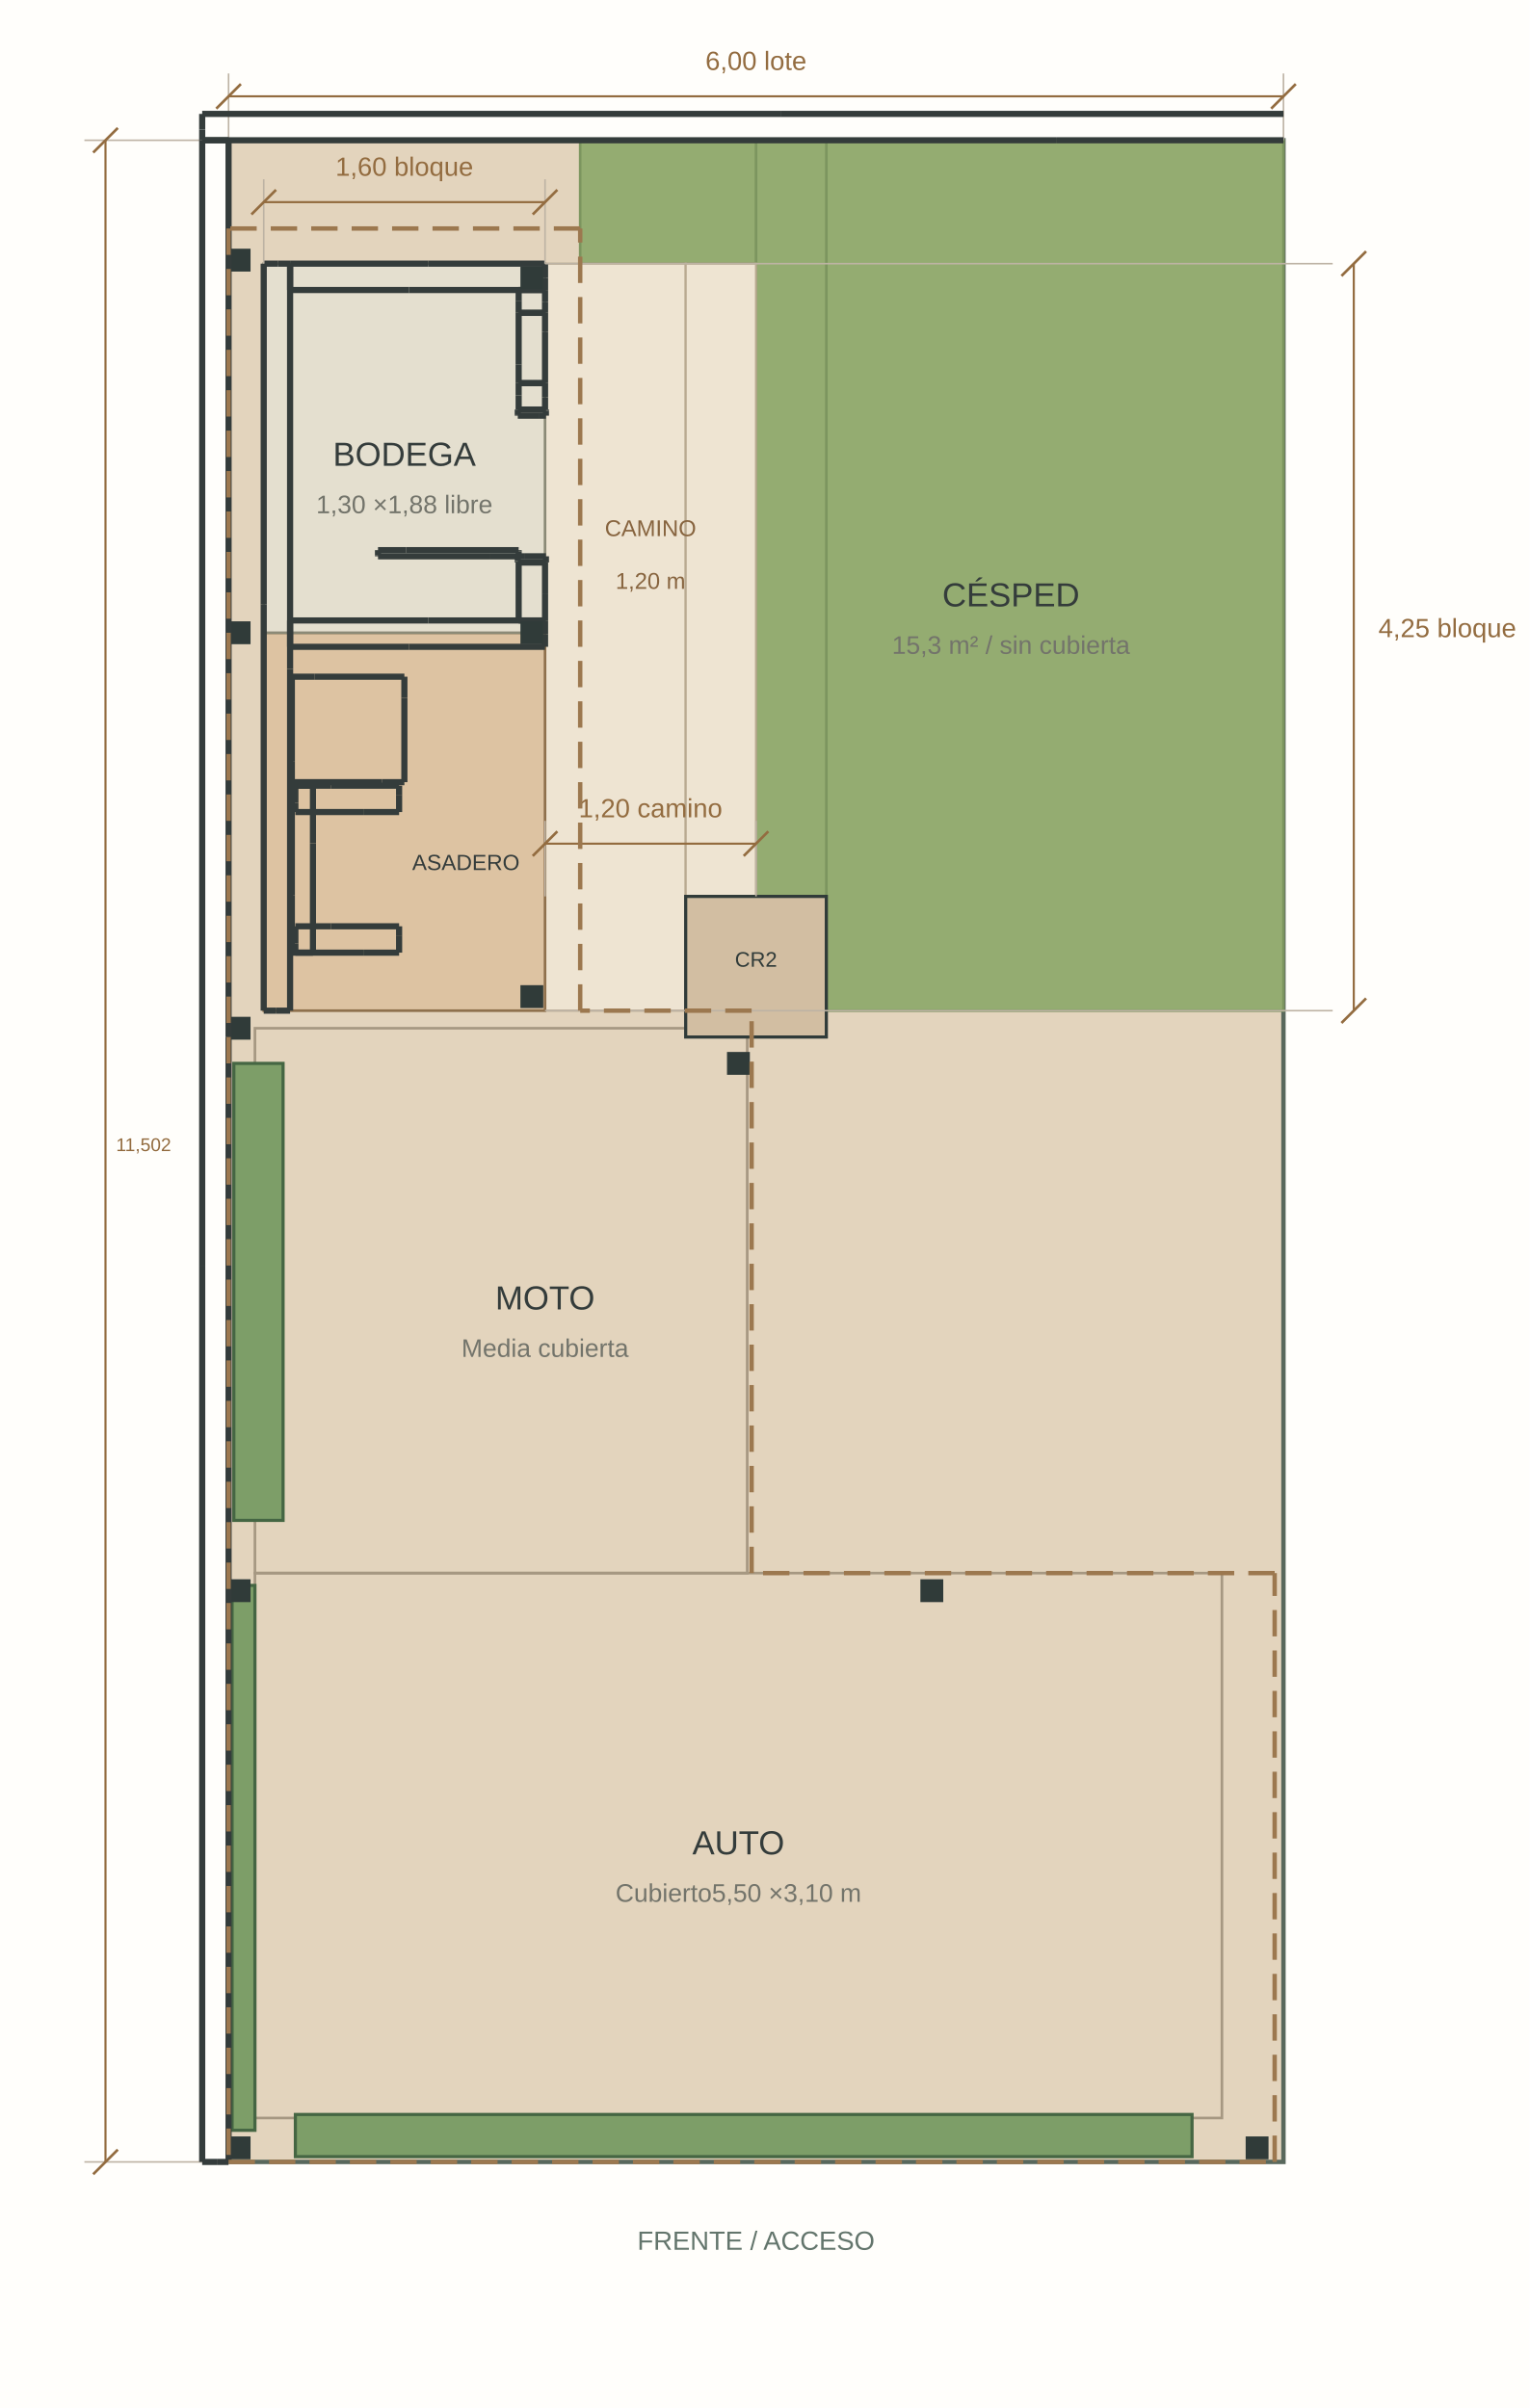
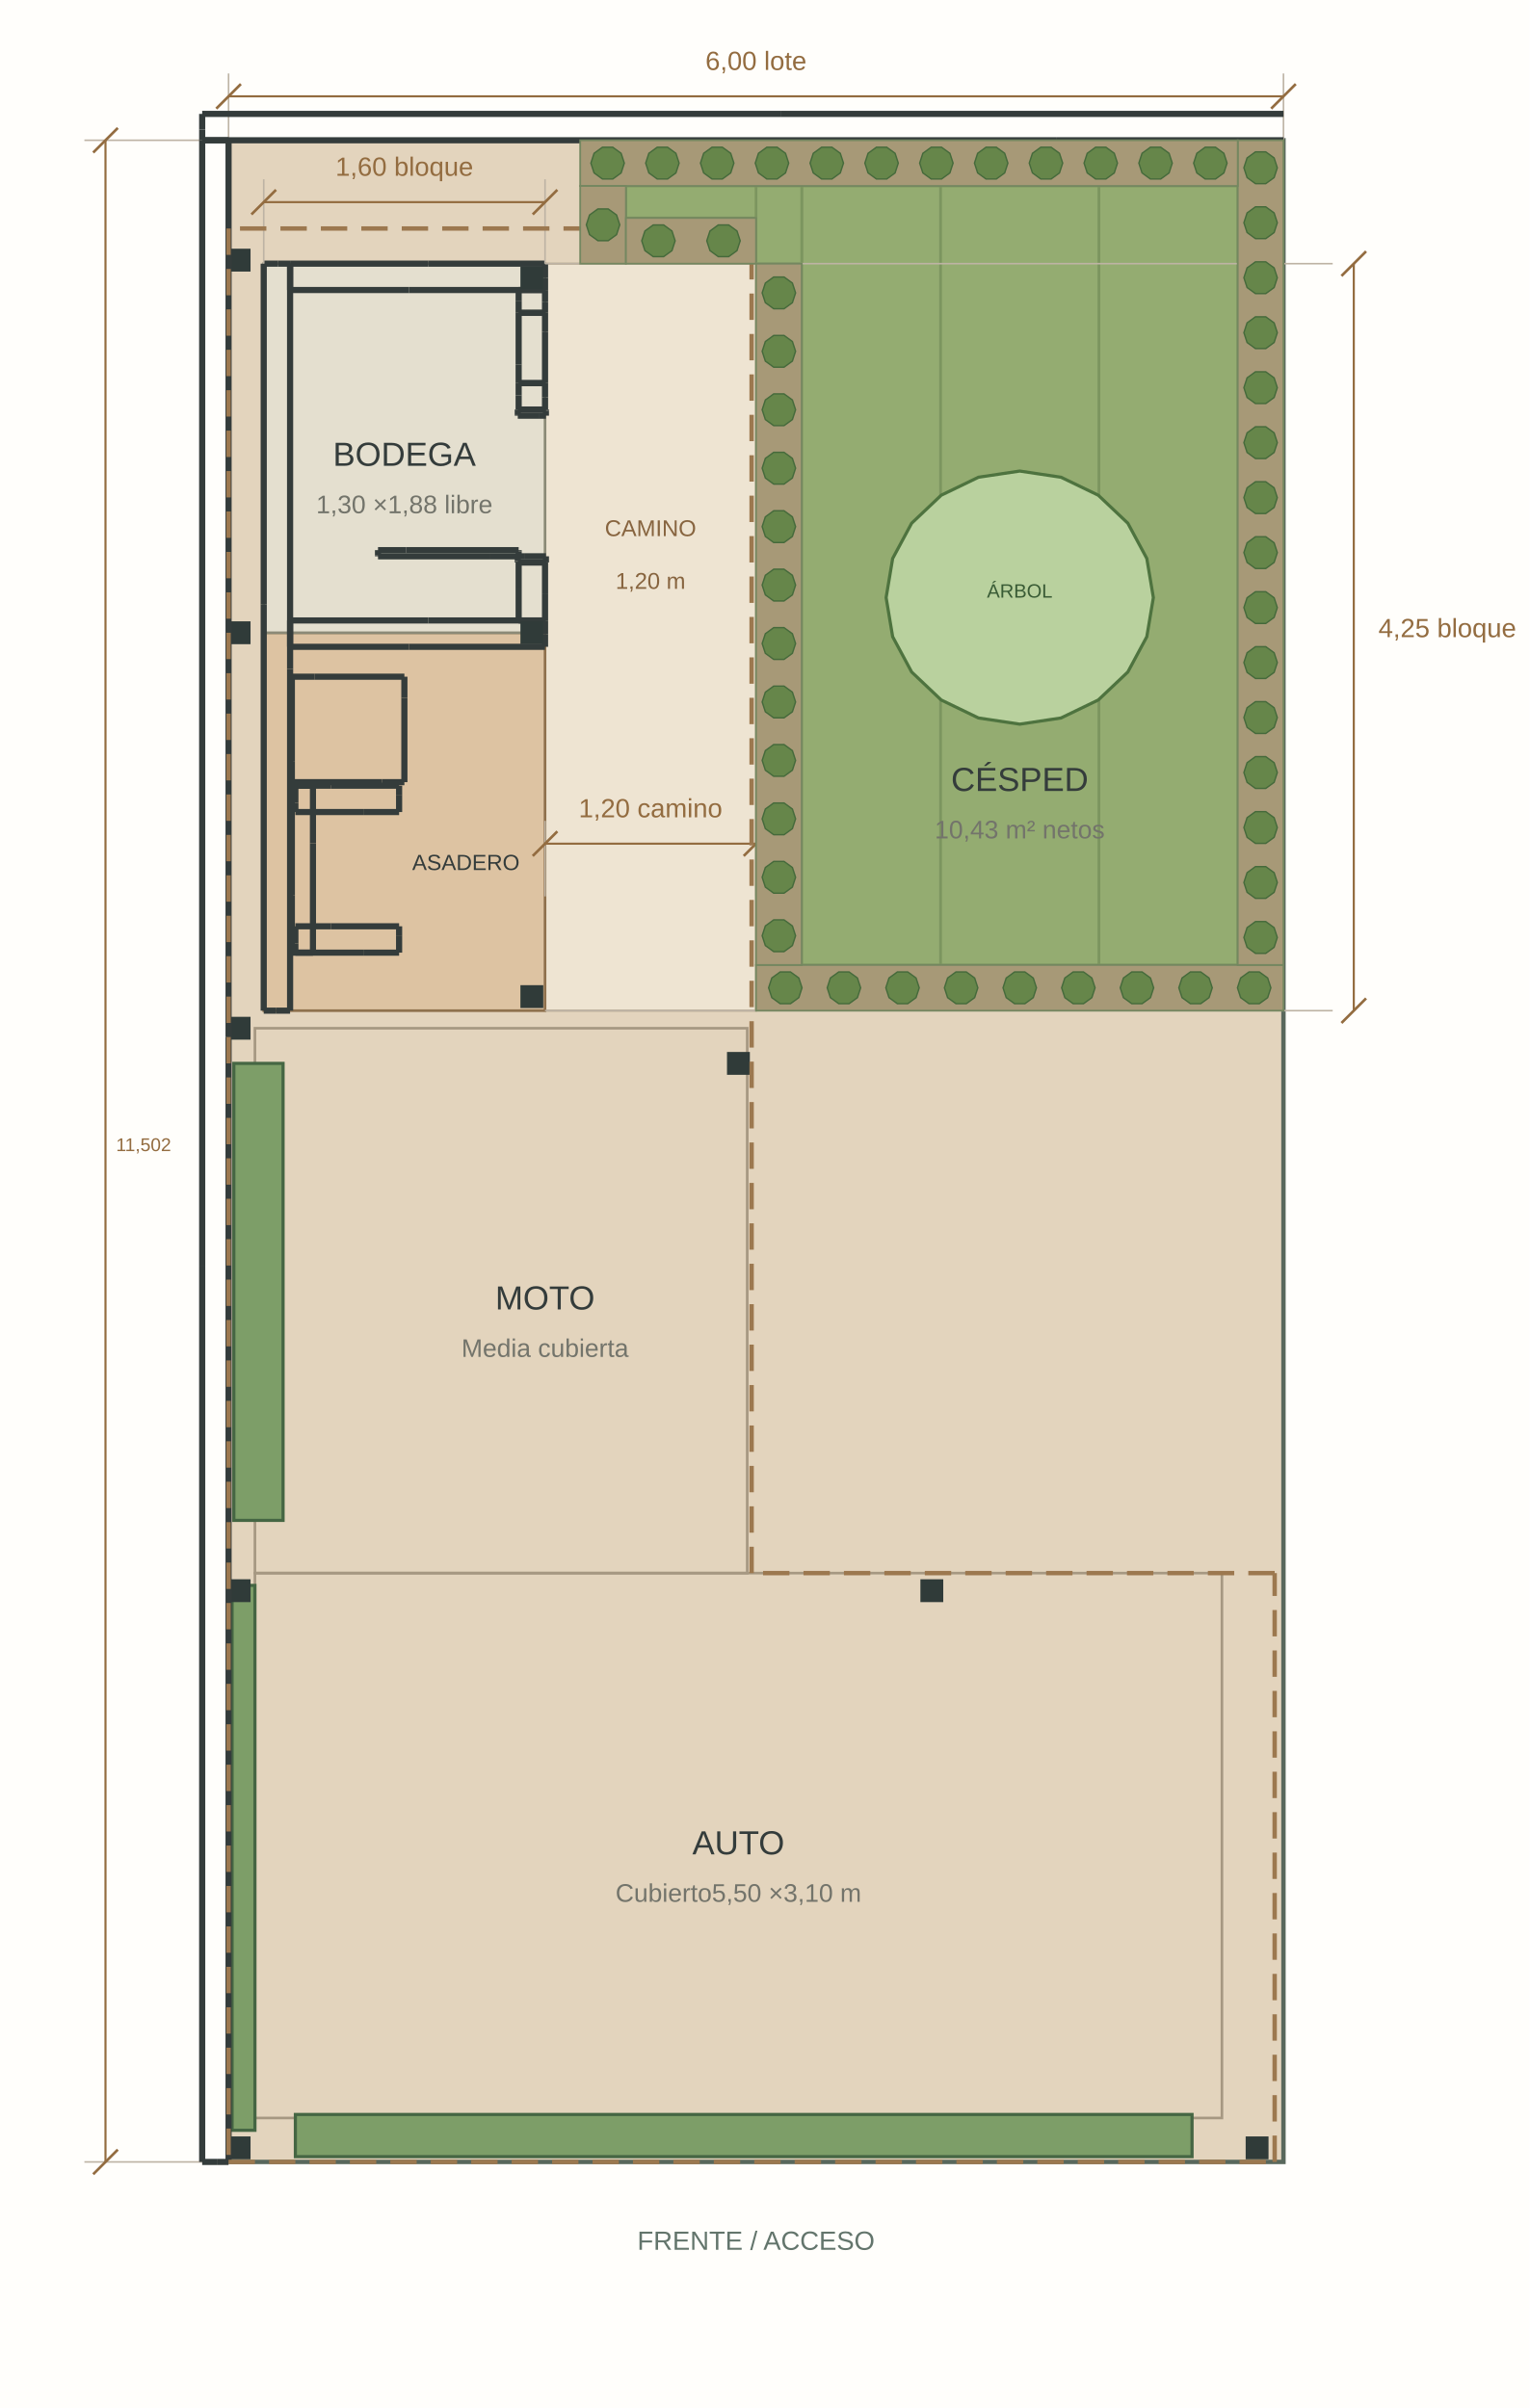
<svg xmlns="http://www.w3.org/2000/svg" viewBox="0 0 696 1096.0" role="img" aria-label="Patio · jardín, camino, asadero y bodega">
  <rect width="100%" height="100%" fill="#fffefb" />
  <polygon points="104.0,984.0 584.0,984.0 584.0,63.84 104.0,63.84" fill="#e3d4bd" stroke="#59685c" stroke-width="2.0" />
-   <polygon points="376.0,460.0 584.0,460.0 584.0,63.84 376.0,63.84" fill="#94ac71" stroke="#7c955f" stroke-width="1.2" />
-   <polygon points="344.0,408.0 376.0,408.0 376.0,63.84 344.0,63.84" fill="#94ac71" stroke="#7c955f" stroke-width="1.2" />
-   <polygon points="264.0,120.0 344.0,120.0 344.0,63.84 264.0,63.84" fill="#94ac71" stroke="#7c955f" stroke-width="1.2" />
-   <polygon points="248.0,460.0 312.0,460.0 312.0,120.0 248.0,120.0" fill="#eee4d2" stroke="#b9aa91" stroke-width="0.96" />
-   <polygon points="312.0,408.0 344.0,408.0 344.0,120.0 312.0,120.0" fill="#eee4d2" stroke="#b9aa91" stroke-width="0.96" />
+   <polygon points="364.8,439.2 428.0,439.2 428.0,84.64 364.8,84.64" fill="#94ac71" stroke="#7c955f" stroke-width="1.2" />
+   <polygon points="500.0,439.2 563.2,439.2 563.2,84.64 500.0,84.64" fill="#94ac71" stroke="#7c955f" stroke-width="1.2" />
+   <polygon points="428.0,439.2 500.0,439.2 500.0,308.0 428.0,308.0" fill="#94ac71" stroke="#7c955f" stroke-width="1.2" />
+   <polygon points="428.0,236.0 500.0,236.0 500.0,84.64 428.0,84.64" fill="#94ac71" stroke="#7c955f" stroke-width="1.2" />
+   <polygon points="344.0,120.0 364.8,120.0 364.8,84.64 344.0,84.64" fill="#94ac71" stroke="#7c955f" stroke-width="1.2" />
+   <polygon points="284.8,99.2 344.0,99.2 344.0,84.64 284.8,84.64" fill="#94ac71" stroke="#7c955f" stroke-width="1.2" />
+   <polygon points="248.0,460.0 344.0,460.0 344.0,120.0 248.0,120.0" fill="#eee4d2" stroke="#b9aa91" stroke-width="0.96" />
  <polygon points="120.0,460.0 248.0,460.0 248.0,288.0 120.0,288.0" fill="#ddc3a2" stroke="#8f714d" stroke-width="1.2" />
  <polygon points="120.0,288.0 248.0,288.0 248.0,120.0 120.0,120.0" fill="#e4dfcf" stroke="#8b8a77" stroke-width="1.2" />
  <polyline points="132.0,460.0 125.489,460.0" fill="none" stroke="#343c3b" stroke-width="2.8" />
  <polyline points="125.489,460.0 120.0,460.0" fill="none" stroke="#343c3b" stroke-width="2.8" />
  <polyline points="132.0,120.0 132.0,304.491" fill="none" stroke="#343c3b" stroke-width="2.8" />
  <polyline points="132.0,304.491 132.0,460.0" fill="none" stroke="#343c3b" stroke-width="2.8" />
  <polyline points="120.0,120.0 126.523,120.0" fill="none" stroke="#343c3b" stroke-width="2.8" />
  <polyline points="126.523,120.0 132.0,120.0" fill="none" stroke="#343c3b" stroke-width="2.8" />
  <polyline points="120.0,460.0 120.0,275.187" fill="none" stroke="#343c3b" stroke-width="2.8" />
  <polyline points="120.0,275.187 120.0,120.0" fill="none" stroke="#343c3b" stroke-width="2.8" />
  <polyline points="248.0,294.4 186.144,294.4" fill="none" stroke="#343c3b" stroke-width="2.8" />
  <polyline points="186.144,294.4 132.0,294.4" fill="none" stroke="#343c3b" stroke-width="2.8" />
  <polyline points="248.0,282.4 248.0,288.799" fill="none" stroke="#343c3b" stroke-width="2.8" />
  <polyline points="248.0,288.799 248.0,294.4" fill="none" stroke="#343c3b" stroke-width="2.8" />
  <polyline points="132.0,282.4 194.944,282.4" fill="none" stroke="#343c3b" stroke-width="2.8" />
  <polyline points="194.944,282.4 248.0,282.4" fill="none" stroke="#343c3b" stroke-width="2.8" />
  <polyline points="132.0,294.4 132.0,287.889" fill="none" stroke="#343c3b" stroke-width="2.8" />
  <polyline points="132.0,287.889 132.0,282.4" fill="none" stroke="#343c3b" stroke-width="2.8" />
  <polyline points="248.0,132.0 186.144,132.0" fill="none" stroke="#343c3b" stroke-width="2.8" />
  <polyline points="186.144,132.0 132.0,132.0" fill="none" stroke="#343c3b" stroke-width="2.8" />
  <polyline points="248.0,120.0 248.0,126.399" fill="none" stroke="#343c3b" stroke-width="2.8" />
  <polyline points="248.0,126.399 248.0,132.0" fill="none" stroke="#343c3b" stroke-width="2.8" />
  <polyline points="132.0,120.0 194.944,120.0" fill="none" stroke="#343c3b" stroke-width="2.8" />
  <polyline points="194.944,120.0 248.0,120.0" fill="none" stroke="#343c3b" stroke-width="2.8" />
  <polyline points="132.0,132.0 132.0,125.489" fill="none" stroke="#343c3b" stroke-width="2.8" />
  <polyline points="132.0,125.489 132.0,120.0" fill="none" stroke="#343c3b" stroke-width="2.8" />
  <polyline points="248.0,282.4 241.601,282.4" fill="none" stroke="#343c3b" stroke-width="2.8" />
  <polyline points="241.601,282.4 236.0,282.4" fill="none" stroke="#343c3b" stroke-width="2.8" />
  <polyline points="248.0,256.0 248.0,270.078" fill="none" stroke="#343c3b" stroke-width="2.8" />
  <polyline points="248.0,270.078 248.0,282.4" fill="none" stroke="#343c3b" stroke-width="2.8" />
  <polyline points="236.0,256.0 242.411,256.0" fill="none" stroke="#343c3b" stroke-width="2.8" />
  <polyline points="242.411,256.0 248.0,256.0" fill="none" stroke="#343c3b" stroke-width="2.8" />
  <polyline points="236.0,282.4 236.0,268.296" fill="none" stroke="#343c3b" stroke-width="2.8" />
  <polyline points="236.0,268.296 236.0,256.0" fill="none" stroke="#343c3b" stroke-width="2.8" />
  <polyline points="248.0,186.4 241.601,186.4" fill="none" stroke="#343c3b" stroke-width="2.8" />
  <polyline points="241.601,186.4 236.0,186.4" fill="none" stroke="#343c3b" stroke-width="2.8" />
  <polyline points="248.0,174.4 248.0,180.799" fill="none" stroke="#343c3b" stroke-width="2.8" />
  <polyline points="248.0,180.799 248.0,186.4" fill="none" stroke="#343c3b" stroke-width="2.8" />
  <polyline points="236.0,174.4 242.411,174.4" fill="none" stroke="#343c3b" stroke-width="2.8" />
  <polyline points="242.411,174.4 248.0,174.4" fill="none" stroke="#343c3b" stroke-width="2.8" />
  <polyline points="236.0,186.4 236.0,179.989" fill="none" stroke="#343c3b" stroke-width="2.8" />
  <polyline points="236.0,179.989 236.0,174.4" fill="none" stroke="#343c3b" stroke-width="2.8" />
  <polyline points="248.0,142.4 241.601,142.4" fill="none" stroke="#343c3b" stroke-width="2.8" />
  <polyline points="241.601,142.4 236.0,142.4" fill="none" stroke="#343c3b" stroke-width="2.8" />
  <polyline points="248.0,132.0 248.0,137.546" fill="none" stroke="#343c3b" stroke-width="2.8" />
  <polyline points="248.0,137.546 248.0,142.4" fill="none" stroke="#343c3b" stroke-width="2.8" />
  <polyline points="236.0,132.0 242.411,132.0" fill="none" stroke="#343c3b" stroke-width="2.8" />
  <polyline points="242.411,132.0 248.0,132.0" fill="none" stroke="#343c3b" stroke-width="2.8" />
  <polyline points="236.0,142.4 236.0,136.844" fill="none" stroke="#343c3b" stroke-width="2.8" />
  <polyline points="236.0,136.844 236.0,132.0" fill="none" stroke="#343c3b" stroke-width="2.8" />
  <polyline points="248.0,174.4 244.8,174.4" fill="none" stroke="#343c3b" stroke-width="2.8" />
  <polyline points="244.8,174.4 236.0,174.4" fill="none" stroke="#343c3b" stroke-width="2.8" />
  <polyline points="248.0,142.4 248.0,150.933" fill="none" stroke="#343c3b" stroke-width="2.8" />
  <polyline points="248.0,150.933 248.0,174.4" fill="none" stroke="#343c3b" stroke-width="2.8" />
  <polyline points="236.0,142.4 239.2,142.4" fill="none" stroke="#343c3b" stroke-width="2.8" />
  <polyline points="239.2,142.4 248.0,142.4" fill="none" stroke="#343c3b" stroke-width="2.8" />
  <polyline points="236.0,174.4 236.0,165.867" fill="none" stroke="#343c3b" stroke-width="2.8" />
  <polyline points="236.0,165.867 236.0,142.4" fill="none" stroke="#343c3b" stroke-width="2.8" />
  <polyline points="236.0,253.2 223.138,253.2" fill="none" stroke="#343c3b" stroke-width="2.8" />
  <polyline points="223.138,253.2 172.0,253.2" fill="none" stroke="#343c3b" stroke-width="2.8" />
  <polyline points="236.0,250.4 236.0,250.963" fill="none" stroke="#343c3b" stroke-width="2.8" />
  <polyline points="236.0,250.963 236.0,253.2" fill="none" stroke="#343c3b" stroke-width="2.8" />
  <polyline points="172.0,250.4 184.862,250.4" fill="none" stroke="#343c3b" stroke-width="2.8" />
  <polyline points="184.862,250.4 236.0,250.4" fill="none" stroke="#343c3b" stroke-width="2.8" />
  <polyline points="172.0,253.2 172.0,252.637" fill="none" stroke="#343c3b" stroke-width="2.8" />
  <polyline points="172.0,252.637 172.0,250.4" fill="none" stroke="#343c3b" stroke-width="2.8" />
  <polyline points="248.4,256.0 245.492,256.0" fill="none" stroke="#343c3b" stroke-width="2.8" />
  <polyline points="245.492,256.0 235.6,256.0" fill="none" stroke="#343c3b" stroke-width="2.8" />
  <polyline points="248.4,253.2 248.4,253.836" fill="none" stroke="#343c3b" stroke-width="2.8" />
  <polyline points="248.4,253.836 248.4,256.0" fill="none" stroke="#343c3b" stroke-width="2.8" />
  <polyline points="235.6,253.2 238.508,253.2" fill="none" stroke="#343c3b" stroke-width="2.8" />
  <polyline points="238.508,253.2 248.4,253.2" fill="none" stroke="#343c3b" stroke-width="2.8" />
  <polyline points="235.6,256.0 235.6,255.364" fill="none" stroke="#343c3b" stroke-width="2.8" />
  <polyline points="235.6,255.364 235.6,253.2" fill="none" stroke="#343c3b" stroke-width="2.8" />
  <polyline points="248.4,189.2 245.492,189.2" fill="none" stroke="#343c3b" stroke-width="2.8" />
  <polyline points="245.492,189.2 235.6,189.2" fill="none" stroke="#343c3b" stroke-width="2.8" />
  <polyline points="248.4,186.4 248.4,187.036" fill="none" stroke="#343c3b" stroke-width="2.8" />
  <polyline points="248.4,187.036 248.4,189.2" fill="none" stroke="#343c3b" stroke-width="2.8" />
  <polyline points="235.6,186.4 238.508,186.4" fill="none" stroke="#343c3b" stroke-width="2.8" />
  <polyline points="238.508,186.4 248.4,186.4" fill="none" stroke="#343c3b" stroke-width="2.8" />
  <polyline points="235.6,189.2 235.6,188.564" fill="none" stroke="#343c3b" stroke-width="2.8" />
  <polyline points="235.6,188.564 235.6,186.4" fill="none" stroke="#343c3b" stroke-width="2.8" />
  <polyline points="181.6,433.6 165.324,433.6" fill="none" stroke="#343c3b" stroke-width="2.8" />
  <polyline points="165.324,433.6 134.4,433.6" fill="none" stroke="#343c3b" stroke-width="2.8" />
  <polyline points="181.6,421.6 181.6,425.738" fill="none" stroke="#343c3b" stroke-width="2.8" />
  <polyline points="181.6,425.738 181.6,433.6" fill="none" stroke="#343c3b" stroke-width="2.8" />
  <polyline points="134.4,421.6 150.676,421.6" fill="none" stroke="#343c3b" stroke-width="2.8" />
  <polyline points="150.676,421.6 181.6,421.6" fill="none" stroke="#343c3b" stroke-width="2.8" />
  <polyline points="134.4,433.6 134.4,429.462" fill="none" stroke="#343c3b" stroke-width="2.8" />
  <polyline points="134.4,429.462 134.4,421.6" fill="none" stroke="#343c3b" stroke-width="2.8" />
  <polyline points="181.6,369.6 165.324,369.6" fill="none" stroke="#343c3b" stroke-width="2.8" />
  <polyline points="165.324,369.6 134.4,369.6" fill="none" stroke="#343c3b" stroke-width="2.8" />
  <polyline points="181.6,357.6 181.6,361.738" fill="none" stroke="#343c3b" stroke-width="2.8" />
  <polyline points="181.6,361.738 181.6,369.6" fill="none" stroke="#343c3b" stroke-width="2.8" />
  <polyline points="134.4,357.6 150.676,357.6" fill="none" stroke="#343c3b" stroke-width="2.8" />
  <polyline points="150.676,357.6 181.6,357.6" fill="none" stroke="#343c3b" stroke-width="2.8" />
  <polyline points="134.4,369.6 134.4,365.462" fill="none" stroke="#343c3b" stroke-width="2.8" />
  <polyline points="134.4,365.462 134.4,357.6" fill="none" stroke="#343c3b" stroke-width="2.8" />
  <polyline points="142.4,433.6 139.09,433.6" fill="none" stroke="#343c3b" stroke-width="2.8" />
  <polyline points="139.09,433.6 132.8,433.6" fill="none" stroke="#343c3b" stroke-width="2.8" />
  <polyline points="142.4,357.6 142.4,383.807" fill="none" stroke="#343c3b" stroke-width="2.8" />
  <polyline points="142.4,383.807 142.4,433.6" fill="none" stroke="#343c3b" stroke-width="2.8" />
  <polyline points="132.8,357.6 136.11,357.6" fill="none" stroke="#343c3b" stroke-width="2.8" />
  <polyline points="136.11,357.6 142.4,357.6" fill="none" stroke="#343c3b" stroke-width="2.8" />
  <polyline points="132.8,433.6 132.8,407.393" fill="none" stroke="#343c3b" stroke-width="2.8" />
  <polyline points="132.8,407.393 132.8,357.6" fill="none" stroke="#343c3b" stroke-width="2.8" />
  <polyline points="184.0,356.0 173.76,356.0" fill="none" stroke="#343c3b" stroke-width="2.8" />
  <polyline points="173.76,356.0 132.8,356.0" fill="none" stroke="#343c3b" stroke-width="2.8" />
  <polyline points="184.0,308.0 184.0,317.6" fill="none" stroke="#343c3b" stroke-width="2.8" />
  <polyline points="184.0,317.6 184.0,356.0" fill="none" stroke="#343c3b" stroke-width="2.8" />
  <polyline points="132.8,308.0 143.04,308.0" fill="none" stroke="#343c3b" stroke-width="2.8" />
  <polyline points="143.04,308.0 184.0,308.0" fill="none" stroke="#343c3b" stroke-width="2.8" />
  <polyline points="132.8,356.0 132.8,346.4" fill="none" stroke="#343c3b" stroke-width="2.8" />
  <polyline points="132.8,346.4 132.8,308.0" fill="none" stroke="#343c3b" stroke-width="2.8" />
  <polygon points="116.0,964.0 556.0,964.0 556.0,716.0 116.0,716.0" fill="none" stroke="#a69882" stroke-width="1.2" />
  <polygon points="116.0,716.0 340.0,716.0 340.0,468.0 116.0,468.0" fill="none" stroke="#a69882" stroke-width="1.2" />
  <polygon points="105.6,969.6 116.0,969.6 116.0,721.6 105.6,721.6" fill="#7d9e68" stroke="#456643" stroke-width="1.44" />
  <polygon points="106.4,692.0 128.8,692.0 128.8,484.0 106.4,484.0" fill="#7d9e68" stroke="#456643" stroke-width="1.44" />
  <polygon points="134.4,981.6 542.4,981.6 542.4,962.4 134.4,962.4" fill="#7d9e68" stroke="#456643" stroke-width="1.44" />
  <polygon points="104.0,982.4 113.6,982.4 113.6,972.8 104.0,972.8" fill="#303b39" stroke="#303b39" stroke-width="0.8" />
  <polygon points="104.0,728.8 113.6,728.8 113.6,719.2 104.0,719.2" fill="#303b39" stroke="#303b39" stroke-width="0.8" />
  <polygon points="104.0,472.8 113.6,472.8 113.6,463.2 104.0,463.2" fill="#303b39" stroke="#303b39" stroke-width="0.8" />
  <polygon points="104.0,292.8 113.6,292.8 113.6,283.2 104.0,283.2" fill="#303b39" stroke="#303b39" stroke-width="0.8" />
  <polygon points="104.0,123.2 113.6,123.2 113.6,113.6 104.0,113.6" fill="#303b39" stroke="#303b39" stroke-width="0.8" />
  <polygon points="567.2,982.4 576.8,982.4 576.8,972.8 567.2,972.8" fill="#303b39" stroke="#303b39" stroke-width="0.8" />
  <polygon points="419.2,728.8 428.8,728.8 428.8,719.2 419.2,719.2" fill="#303b39" stroke="#303b39" stroke-width="0.8" />
  <polygon points="331.2,488.8 340.8,488.8 340.8,479.2 331.2,479.2" fill="#303b39" stroke="#303b39" stroke-width="0.8" />
  <polygon points="237.2,458.4 246.8,458.4 246.8,448.8 237.2,448.8" fill="#303b39" stroke="#303b39" stroke-width="0.8" />
  <polygon points="237.2,292.8 246.8,292.8 246.8,283.2 237.2,283.2" fill="#303b39" stroke="#303b39" stroke-width="0.8" />
  <polygon points="237.2,131.2 246.8,131.2 246.8,121.6 237.2,121.6" fill="#303b39" stroke="#303b39" stroke-width="0.8" />
-   <polygon points="312.0,472.0 376.0,472.0 376.0,408.0 312.0,408.0" fill="#d2bea2" stroke="#303b39" stroke-width="1.44" />
-   <text x="344.0" y="440.0" font-family="Arial,sans-serif" font-size="9.6" fill="#303b39" text-anchor="middle">CR2</text>
  <text x="336.0" y="844.0" font-family="Arial,sans-serif" font-size="15.2" fill="#343c3b" text-anchor="middle">AUTO</text>
  <text x="336.0" y="865.6" font-family="Arial,sans-serif" font-size="11.6" fill="#73746b" text-anchor="middle">Cubierto5,50 ×3,10 m</text>
  <text x="248.0" y="596.0" font-family="Arial,sans-serif" font-size="15.2" fill="#343c3b" text-anchor="middle">MOTO</text>
  <text x="248.0" y="617.6" font-family="Arial,sans-serif" font-size="11.6" fill="#73746b" text-anchor="middle">Media cubierta</text>
  <text x="212.0" y="396.0" font-family="Arial,sans-serif" font-size="10.0" fill="#343c3b" text-anchor="middle">ASADERO</text>
  <text x="184.0" y="212.0" font-family="Arial,sans-serif" font-size="15.2" fill="#343c3b" text-anchor="middle">BODEGA</text>
  <text x="184.0" y="233.6" font-family="Arial,sans-serif" font-size="11.6" fill="#73746b" text-anchor="middle">1,30 ×1,88 libre</text>
-   <text x="460.0" y="276.0" font-family="Arial,sans-serif" font-size="15.2" fill="#343c3b" text-anchor="middle">CÉSPED</text>
-   <text x="460.0" y="297.6" font-family="Arial,sans-serif" font-size="11.6" fill="#73746b" text-anchor="middle">15,3 m² / sin cubierta</text>
  <text x="296.0" y="244.0" font-family="Arial,sans-serif" font-size="10.4" fill="#87643f" text-anchor="middle">CAMINO</text>
  <text x="296.0" y="268.0" font-family="Arial,sans-serif" font-size="10.4" fill="#87643f" text-anchor="middle">1,20 m</text>
  <polyline points="104.0,63.84 104.0,33.44" fill="none" stroke="#bdb3a4" stroke-width="0.72" data-plan-dimensions="true" />
  <polyline points="584.0,63.84 584.0,33.44" fill="none" stroke="#bdb3a4" stroke-width="0.72" data-plan-dimensions="true" />
  <polyline points="104.0,43.84 584.0,43.84" fill="none" stroke="#936c40" stroke-width="0.96" data-plan-dimensions="true" />
  <polyline points="98.4,49.44 109.6,38.24" fill="none" stroke="#936c40" stroke-width="1.2" data-plan-dimensions="true" />
  <polyline points="578.4,49.44 589.6,38.24" fill="none" stroke="#936c40" stroke-width="1.2" data-plan-dimensions="true" />
  <text x="344.0" y="31.84" font-family="Arial,sans-serif" font-size="12.0" fill="#936c40" text-anchor="middle" data-plan-dimensions="true">6,00 lote</text>
  <polyline points="104.0,984.0 38.4,984.0" fill="none" stroke="#bdb3a4" stroke-width="0.72" data-plan-dimensions="true" />
  <polyline points="104.0,63.84 38.4,63.84" fill="none" stroke="#bdb3a4" stroke-width="0.72" data-plan-dimensions="true" />
  <polyline points="48.0,984.0 48.0,63.84" fill="none" stroke="#936c40" stroke-width="0.96" data-plan-dimensions="true" />
  <polyline points="42.4,989.6 53.6,978.4" fill="none" stroke="#936c40" stroke-width="1.2" data-plan-dimensions="true" />
  <polyline points="42.4,69.44 53.6,58.24" fill="none" stroke="#936c40" stroke-width="1.2" data-plan-dimensions="true" />
  <text x="52.8" y="523.92" font-family="Arial,sans-serif" font-size="8.4" fill="#936c40" text-anchor="start" data-plan-dimensions="true">11,502</text>
  <polyline points="120.0,120.0 120.0,81.6" fill="none" stroke="#bdb3a4" stroke-width="0.72" data-plan-dimensions="true" />
  <polyline points="248.0,120.0 248.0,81.6" fill="none" stroke="#bdb3a4" stroke-width="0.72" data-plan-dimensions="true" />
  <polyline points="120.0,92.0 248.0,92.0" fill="none" stroke="#936c40" stroke-width="0.96" data-plan-dimensions="true" />
  <polyline points="114.4,97.6 125.6,86.4" fill="none" stroke="#936c40" stroke-width="1.2" data-plan-dimensions="true" />
  <polyline points="242.4,97.6 253.6,86.4" fill="none" stroke="#936c40" stroke-width="1.2" data-plan-dimensions="true" />
  <text x="184.0" y="80.0" font-family="Arial,sans-serif" font-size="12.0" fill="#936c40" text-anchor="middle" data-plan-dimensions="true">1,60 bloque</text>
  <polyline points="248.0,460.0 606.4,460.0" fill="none" stroke="#bdb3a4" stroke-width="0.72" data-plan-dimensions="true" />
  <polyline points="248.0,120.0 606.4,120.0" fill="none" stroke="#bdb3a4" stroke-width="0.72" data-plan-dimensions="true" />
  <polyline points="616.0,460.0 616.0,120.0" fill="none" stroke="#936c40" stroke-width="0.96" data-plan-dimensions="true" />
  <polyline points="610.4,465.6 621.6,454.4" fill="none" stroke="#936c40" stroke-width="1.2" data-plan-dimensions="true" />
  <polyline points="610.4,125.6 621.6,114.4" fill="none" stroke="#936c40" stroke-width="1.2" data-plan-dimensions="true" />
  <text x="627.2" y="290.0" font-family="Arial,sans-serif" font-size="12.0" fill="#936c40" text-anchor="start" data-plan-dimensions="true">4,25 bloque</text>
  <polyline points="248.0,408.0 248.0,373.6" fill="none" stroke="#bdb3a4" stroke-width="0.72" data-plan-dimensions="true" />
  <polyline points="344.0,408.0 344.0,373.6" fill="none" stroke="#bdb3a4" stroke-width="0.72" data-plan-dimensions="true" />
  <polyline points="248.0,384.0 344.0,384.0" fill="none" stroke="#936c40" stroke-width="0.96" data-plan-dimensions="true" />
  <polyline points="242.4,389.6 253.6,378.4" fill="none" stroke="#936c40" stroke-width="1.2" data-plan-dimensions="true" />
  <polyline points="338.4,389.6 349.6,378.4" fill="none" stroke="#936c40" stroke-width="1.2" data-plan-dimensions="true" />
  <text x="296.0" y="372.0" font-family="Arial,sans-serif" font-size="12.0" fill="#936c40" text-anchor="middle" data-plan-dimensions="true">1,20 camino</text>
  <text x="344.0" y="1024.0" font-family="Arial,sans-serif" font-size="12.0" fill="#63756c" text-anchor="middle">FRENTE / ACCESO</text>
  <polyline points="104.0,984.0 98.68,984.0" fill="none" stroke="#343c3b" stroke-width="2.8" />
  <polyline points="98.68,984.0 92.0,984.0" fill="none" stroke="#343c3b" stroke-width="2.8" />
  <polyline points="104.0,63.84 104.0,471.778" fill="none" stroke="#343c3b" stroke-width="2.8" />
  <polyline points="104.0,471.778 104.0,984.0" fill="none" stroke="#343c3b" stroke-width="2.8" />
  <polyline points="92.0,63.84 97.32,63.84" fill="none" stroke="#343c3b" stroke-width="2.8" />
  <polyline points="97.32,63.84 104.0,63.84" fill="none" stroke="#343c3b" stroke-width="2.8" />
  <polyline points="92.0,984.0 92.0,576.062" fill="none" stroke="#343c3b" stroke-width="2.8" />
  <polyline points="92.0,576.062 92.0,63.84" fill="none" stroke="#343c3b" stroke-width="2.8" />
  <polyline points="584.0,63.84 480.871,63.84" fill="none" stroke="#343c3b" stroke-width="2.8" />
  <polyline points="480.871,63.84 92.0,63.84" fill="none" stroke="#343c3b" stroke-width="2.8" />
  <polyline points="92.0,51.84 355.129,51.84" fill="none" stroke="#343c3b" stroke-width="2.8" />
  <polyline points="355.129,51.84 584.0,51.84" fill="none" stroke="#343c3b" stroke-width="2.8" />
  <polyline points="92.0,63.84 92.0,58.997" fill="none" stroke="#343c3b" stroke-width="2.8" />
  <polyline points="92.0,58.997 92.0,51.84" fill="none" stroke="#343c3b" stroke-width="2.8" />
  <polyline points="104.0,984.0 580.0,984.0" fill="none" stroke="#9c784f" stroke-width="2.0" stroke-dasharray="12.0 6.4" />
  <polyline points="580.0,984.0 580.0,716.0" fill="none" stroke="#9c784f" stroke-width="2.0" stroke-dasharray="12.0 6.4" />
  <polyline points="580.0,716.0 342.0,716.0" fill="none" stroke="#9c784f" stroke-width="2.0" stroke-dasharray="12.0 6.4" />
-   <polyline points="342.0,716.0 342.0,460.0" fill="none" stroke="#9c784f" stroke-width="2.0" stroke-dasharray="12.0 6.4" />
-   <polyline points="342.0,460.0 264.0,460.0" fill="none" stroke="#9c784f" stroke-width="2.0" stroke-dasharray="12.0 6.4" />
-   <polyline points="264.0,460.0 264.0,104.0" fill="none" stroke="#9c784f" stroke-width="2.0" stroke-dasharray="12.0 6.4" />
-   <polyline points="264.0,104.0 104.0,104.0" fill="none" stroke="#9c784f" stroke-width="2.0" stroke-dasharray="12.0 6.4" />
+   <polyline points="342.0,716.0 342.0,104.0" fill="none" stroke="#9c784f" stroke-width="2.0" stroke-dasharray="12.0 6.4" />
+   <polyline points="342.0,104.0 104.0,104.0" fill="none" stroke="#9c784f" stroke-width="2.0" stroke-dasharray="12.0 6.4" />
  <polyline points="104.0,104.0 104.0,984.0" fill="none" stroke="#9c784f" stroke-width="2.0" stroke-dasharray="12.0 6.4" />
+   <polygon points="344.0,460.0 584.0,460.0 584.0,439.2 344.0,439.2" fill="#a79977" stroke="#748760" stroke-width="0.8" />
+   <polygon points="364.933,449.6 363.482,445.133 359.682,442.372 354.985,442.372 351.185,445.133 349.733,449.6 351.185,454.067 354.985,456.828 359.682,456.828 363.482,454.067" fill="#66864a" stroke="#456a3b" stroke-width="0.64" />
+   <polygon points="391.6,449.6 390.149,445.133 386.349,442.372 381.651,442.372 377.851,445.133 376.4,449.6 377.851,454.067 381.651,456.828 386.349,456.828 390.149,454.067" fill="#66864a" stroke="#456a3b" stroke-width="0.64" />
+   <polygon points="418.267,449.6 416.815,445.133 413.015,442.372 408.318,442.372 404.518,445.133 403.067,449.6 404.518,454.067 408.318,456.828 413.015,456.828 416.815,454.067" fill="#66864a" stroke="#456a3b" stroke-width="0.64" />
+   <polygon points="444.933,449.6 443.482,445.133 439.682,442.372 434.985,442.372 431.185,445.133 429.733,449.6 431.185,454.067 434.985,456.828 439.682,456.828 443.482,454.067" fill="#66864a" stroke="#456a3b" stroke-width="0.64" />
+   <polygon points="471.6,449.6 470.149,445.133 466.349,442.372 461.651,442.372 457.851,445.133 456.4,449.6 457.851,454.067 461.651,456.828 466.349,456.828 470.149,454.067" fill="#66864a" stroke="#456a3b" stroke-width="0.64" />
+   <polygon points="498.267,449.6 496.815,445.133 493.015,442.372 488.318,442.372 484.518,445.133 483.067,449.6 484.518,454.067 488.318,456.828 493.015,456.828 496.815,454.067" fill="#66864a" stroke="#456a3b" stroke-width="0.64" />
+   <polygon points="524.933,449.6 523.482,445.133 519.682,442.372 514.985,442.372 511.185,445.133 509.733,449.6 511.185,454.067 514.985,456.828 519.682,456.828 523.482,454.067" fill="#66864a" stroke="#456a3b" stroke-width="0.64" />
+   <polygon points="551.6,449.6 550.149,445.133 546.349,442.372 541.651,442.372 537.851,445.133 536.4,449.6 537.851,454.067 541.651,456.828 546.349,456.828 550.149,454.067" fill="#66864a" stroke="#456a3b" stroke-width="0.64" />
+   <polygon points="578.267,449.6 576.815,445.133 573.015,442.372 568.318,442.372 564.518,445.133 563.067,449.6 564.518,454.067 568.318,456.828 573.015,456.828 576.815,454.067" fill="#66864a" stroke="#456a3b" stroke-width="0.64" />
+   <polygon points="563.2,439.2 584.0,439.2 584.0,63.84 563.2,63.84" fill="#a79977" stroke="#748760" stroke-width="0.8" />
+   <polygon points="581.2,426.688 579.749,422.221 575.949,419.46 571.251,419.46 567.451,422.221 566.0,426.688 567.451,431.155 571.251,433.916 575.949,433.916 579.749,431.155" fill="#66864a" stroke="#456a3b" stroke-width="0.64" />
+   <polygon points="581.2,401.664 579.749,397.197 575.949,394.436 571.251,394.436 567.451,397.197 566.0,401.664 567.451,406.131 571.251,408.892 575.949,408.892 579.749,406.131" fill="#66864a" stroke="#456a3b" stroke-width="0.64" />
+   <polygon points="581.2,376.64 579.749,372.173 575.949,369.412 571.251,369.412 567.451,372.173 566.0,376.64 567.451,381.107 571.251,383.868 575.949,383.868 579.749,381.107" fill="#66864a" stroke="#456a3b" stroke-width="0.64" />
+   <polygon points="581.2,351.616 579.749,347.149 575.949,344.388 571.251,344.388 567.451,347.149 566.0,351.616 567.451,356.083 571.251,358.844 575.949,358.844 579.749,356.083" fill="#66864a" stroke="#456a3b" stroke-width="0.64" />
+   <polygon points="581.2,326.592 579.749,322.125 575.949,319.364 571.251,319.364 567.451,322.125 566.0,326.592 567.451,331.059 571.251,333.82 575.949,333.82 579.749,331.059" fill="#66864a" stroke="#456a3b" stroke-width="0.64" />
+   <polygon points="581.2,301.568 579.749,297.101 575.949,294.34 571.251,294.34 567.451,297.101 566.0,301.568 567.451,306.035 571.251,308.796 575.949,308.796 579.749,306.035" fill="#66864a" stroke="#456a3b" stroke-width="0.64" />
+   <polygon points="581.2,276.544 579.749,272.077 575.949,269.316 571.251,269.316 567.451,272.077 566.0,276.544 567.451,281.011 571.251,283.772 575.949,283.772 579.749,281.011" fill="#66864a" stroke="#456a3b" stroke-width="0.64" />
+   <polygon points="581.2,251.52 579.749,247.053 575.949,244.292 571.251,244.292 567.451,247.053 566.0,251.52 567.451,255.987 571.251,258.748 575.949,258.748 579.749,255.987" fill="#66864a" stroke="#456a3b" stroke-width="0.64" />
+   <polygon points="581.2,226.496 579.749,222.029 575.949,219.268 571.251,219.268 567.451,222.029 566.0,226.496 567.451,230.963 571.251,233.724 575.949,233.724 579.749,230.963" fill="#66864a" stroke="#456a3b" stroke-width="0.64" />
+   <polygon points="581.2,201.472 579.749,197.005 575.949,194.244 571.251,194.244 567.451,197.005 566.0,201.472 567.451,205.939 571.251,208.7 575.949,208.7 579.749,205.939" fill="#66864a" stroke="#456a3b" stroke-width="0.64" />
+   <polygon points="581.2,176.448 579.749,171.981 575.949,169.22 571.251,169.22 567.451,171.981 566.0,176.448 567.451,180.915 571.251,183.676 575.949,183.676 579.749,180.915" fill="#66864a" stroke="#456a3b" stroke-width="0.64" />
+   <polygon points="581.2,151.424 579.749,146.957 575.949,144.196 571.251,144.196 567.451,146.957 566.0,151.424 567.451,155.891 571.251,158.652 575.949,158.652 579.749,155.891" fill="#66864a" stroke="#456a3b" stroke-width="0.64" />
+   <polygon points="581.2,126.4 579.749,121.933 575.949,119.172 571.251,119.172 567.451,121.933 566.0,126.4 567.451,130.867 571.251,133.628 575.949,133.628 579.749,130.867" fill="#66864a" stroke="#456a3b" stroke-width="0.64" />
+   <polygon points="581.2,101.376 579.749,96.909 575.949,94.148 571.251,94.148 567.451,96.909 566.0,101.376 567.451,105.843 571.251,108.604 575.949,108.604 579.749,105.843" fill="#66864a" stroke="#456a3b" stroke-width="0.64" />
+   <polygon points="581.2,76.352 579.749,71.885 575.949,69.124 571.251,69.124 567.451,71.885 566.0,76.352 567.451,80.819 571.251,83.58 575.949,83.58 579.749,80.819" fill="#66864a" stroke="#456a3b" stroke-width="0.64" />
+   <polygon points="264.0,84.64 563.2,84.64 563.2,63.84 264.0,63.84" fill="#a79977" stroke="#748760" stroke-width="0.8" />
+   <polygon points="284.067,74.24 282.615,69.773 278.815,67.012 274.118,67.012 270.318,69.773 268.867,74.24 270.318,78.707 274.118,81.468 278.815,81.468 282.615,78.707" fill="#66864a" stroke="#456a3b" stroke-width="0.64" />
+   <polygon points="309.0,74.24 307.549,69.773 303.749,67.012 299.051,67.012 295.251,69.773 293.8,74.24 295.251,78.707 299.051,81.468 303.749,81.468 307.549,78.707" fill="#66864a" stroke="#456a3b" stroke-width="0.64" />
+   <polygon points="333.933,74.24 332.482,69.773 328.682,67.012 323.985,67.012 320.185,69.773 318.733,74.24 320.185,78.707 323.985,81.468 328.682,81.468 332.482,78.707" fill="#66864a" stroke="#456a3b" stroke-width="0.64" />
+   <polygon points="358.867,74.24 357.415,69.773 353.615,67.012 348.918,67.012 345.118,69.773 343.667,74.24 345.118,78.707 348.918,81.468 353.615,81.468 357.415,78.707" fill="#66864a" stroke="#456a3b" stroke-width="0.64" />
+   <polygon points="383.8,74.24 382.349,69.773 378.549,67.012 373.851,67.012 370.051,69.773 368.6,74.24 370.051,78.707 373.851,81.468 378.549,81.468 382.349,78.707" fill="#66864a" stroke="#456a3b" stroke-width="0.64" />
+   <polygon points="408.733,74.24 407.282,69.773 403.482,67.012 398.785,67.012 394.985,69.773 393.533,74.24 394.985,78.707 398.785,81.468 403.482,81.468 407.282,78.707" fill="#66864a" stroke="#456a3b" stroke-width="0.64" />
+   <polygon points="433.667,74.24 432.215,69.773 428.415,67.012 423.718,67.012 419.918,69.773 418.467,74.24 419.918,78.707 423.718,81.468 428.415,81.468 432.215,78.707" fill="#66864a" stroke="#456a3b" stroke-width="0.64" />
+   <polygon points="458.6,74.24 457.149,69.773 453.349,67.012 448.651,67.012 444.851,69.773 443.4,74.24 444.851,78.707 448.651,81.468 453.349,81.468 457.149,78.707" fill="#66864a" stroke="#456a3b" stroke-width="0.64" />
+   <polygon points="483.533,74.24 482.082,69.773 478.282,67.012 473.585,67.012 469.785,69.773 468.333,74.24 469.785,78.707 473.585,81.468 478.282,81.468 482.082,78.707" fill="#66864a" stroke="#456a3b" stroke-width="0.64" />
+   <polygon points="508.467,74.24 507.015,69.773 503.215,67.012 498.518,67.012 494.718,69.773 493.267,74.24 494.718,78.707 498.518,81.468 503.215,81.468 507.015,78.707" fill="#66864a" stroke="#456a3b" stroke-width="0.64" />
+   <polygon points="533.4,74.24 531.949,69.773 528.149,67.012 523.451,67.012 519.651,69.773 518.2,74.24 519.651,78.707 523.451,81.468 528.149,81.468 531.949,78.707" fill="#66864a" stroke="#456a3b" stroke-width="0.64" />
+   <polygon points="558.333,74.24 556.882,69.773 553.082,67.012 548.385,67.012 544.585,69.773 543.133,74.24 544.585,78.707 548.385,81.468 553.082,81.468 556.882,78.707" fill="#66864a" stroke="#456a3b" stroke-width="0.64" />
+   <polygon points="264.0,120.0 284.8,120.0 284.8,84.64 264.0,84.64" fill="#a79977" stroke="#748760" stroke-width="0.8" />
+   <polygon points="282.0,102.32 280.549,97.853 276.749,95.092 272.051,95.092 268.251,97.853 266.8,102.32 268.251,106.787 272.051,109.548 276.749,109.548 280.549,106.787" fill="#66864a" stroke="#456a3b" stroke-width="0.64" />
+   <polygon points="284.8,120.0 344.0,120.0 344.0,99.2 284.8,99.2" fill="#a79977" stroke="#748760" stroke-width="0.8" />
+   <polygon points="307.2,109.6 305.749,105.133 301.949,102.372 297.251,102.372 293.451,105.133 292.0,109.6 293.451,114.067 297.251,116.828 301.949,116.828 305.749,114.067" fill="#66864a" stroke="#456a3b" stroke-width="0.64" />
+   <polygon points="336.8,109.6 335.349,105.133 331.549,102.372 326.851,102.372 323.051,105.133 321.6,109.6 323.051,114.067 326.851,116.828 331.549,116.828 335.349,114.067" fill="#66864a" stroke="#456a3b" stroke-width="0.64" />
+   <polygon points="344.0,439.2 364.8,439.2 364.8,120.0 344.0,120.0" fill="#a79977" stroke="#748760" stroke-width="0.8" />
+   <polygon points="362.0,425.9 360.549,421.433 356.749,418.672 352.051,418.672 348.251,421.433 346.8,425.9 348.251,430.367 352.051,433.128 356.749,433.128 360.549,430.367" fill="#66864a" stroke="#456a3b" stroke-width="0.64" />
+   <polygon points="362.0,399.3 360.549,394.833 356.749,392.072 352.051,392.072 348.251,394.833 346.8,399.3 348.251,403.767 352.051,406.528 356.749,406.528 360.549,403.767" fill="#66864a" stroke="#456a3b" stroke-width="0.64" />
+   <polygon points="362.0,372.7 360.549,368.233 356.749,365.472 352.051,365.472 348.251,368.233 346.8,372.7 348.251,377.167 352.051,379.928 356.749,379.928 360.549,377.167" fill="#66864a" stroke="#456a3b" stroke-width="0.64" />
+   <polygon points="362.0,346.1 360.549,341.633 356.749,338.872 352.051,338.872 348.251,341.633 346.8,346.1 348.251,350.567 352.051,353.328 356.749,353.328 360.549,350.567" fill="#66864a" stroke="#456a3b" stroke-width="0.64" />
+   <polygon points="362.0,319.5 360.549,315.033 356.749,312.272 352.051,312.272 348.251,315.033 346.8,319.5 348.251,323.967 352.051,326.728 356.749,326.728 360.549,323.967" fill="#66864a" stroke="#456a3b" stroke-width="0.64" />
+   <polygon points="362.0,292.9 360.549,288.433 356.749,285.672 352.051,285.672 348.251,288.433 346.8,292.9 348.251,297.367 352.051,300.128 356.749,300.128 360.549,297.367" fill="#66864a" stroke="#456a3b" stroke-width="0.64" />
+   <polygon points="362.0,266.3 360.549,261.833 356.749,259.072 352.051,259.072 348.251,261.833 346.8,266.3 348.251,270.767 352.051,273.528 356.749,273.528 360.549,270.767" fill="#66864a" stroke="#456a3b" stroke-width="0.64" />
+   <polygon points="362.0,239.7 360.549,235.233 356.749,232.472 352.051,232.472 348.251,235.233 346.8,239.7 348.251,244.167 352.051,246.928 356.749,246.928 360.549,244.167" fill="#66864a" stroke="#456a3b" stroke-width="0.64" />
+   <polygon points="362.0,213.1 360.549,208.633 356.749,205.872 352.051,205.872 348.251,208.633 346.8,213.1 348.251,217.567 352.051,220.328 356.749,220.328 360.549,217.567" fill="#66864a" stroke="#456a3b" stroke-width="0.64" />
+   <polygon points="362.0,186.5 360.549,182.033 356.749,179.272 352.051,179.272 348.251,182.033 346.8,186.5 348.251,190.967 352.051,193.728 356.749,193.728 360.549,190.967" fill="#66864a" stroke="#456a3b" stroke-width="0.64" />
+   <polygon points="362.0,159.9 360.549,155.433 356.749,152.672 352.051,152.672 348.251,155.433 346.8,159.9 348.251,164.367 352.051,167.128 356.749,167.128 360.549,164.367" fill="#66864a" stroke="#456a3b" stroke-width="0.64" />
+   <polygon points="362.0,133.3 360.549,128.833 356.749,126.072 352.051,126.072 348.251,128.833 346.8,133.3 348.251,137.767 352.051,140.528 356.749,140.528 360.549,137.767" fill="#66864a" stroke="#456a3b" stroke-width="0.64" />
+   <polygon points="428.0,308.0 500.0,308.0 500.0,236.0 428.0,236.0" fill="#a79977" stroke="#303b39" stroke-width="0.96" />
+   <polygon points="524.8,272.0 521.824,254.201 513.188,238.144 499.737,225.401 482.788,217.219 464.0,214.4 445.212,217.219 428.263,225.401 414.812,238.144 406.176,254.201 403.2,272.0 406.176,289.799 414.812,305.856 428.263,318.599 445.212,326.781 464.0,329.6 482.788,326.781 499.737,318.599 513.188,305.856 521.824,289.799" fill="#b9d19e" stroke="#4e733f" stroke-width="1.44" />
+   <text x="464.0" y="272.0" font-family="Arial,sans-serif" font-size="8.8" fill="#395b35" text-anchor="middle">ÁRBOL</text>
+   <text x="464.0" y="360.0" font-family="Arial,sans-serif" font-size="15.2" fill="#343c3b" text-anchor="middle">CÉSPED</text>
+   <text x="464.0" y="381.6" font-family="Arial,sans-serif" font-size="11.6" fill="#73746b" text-anchor="middle">10,43 m² netos</text>
</svg>
